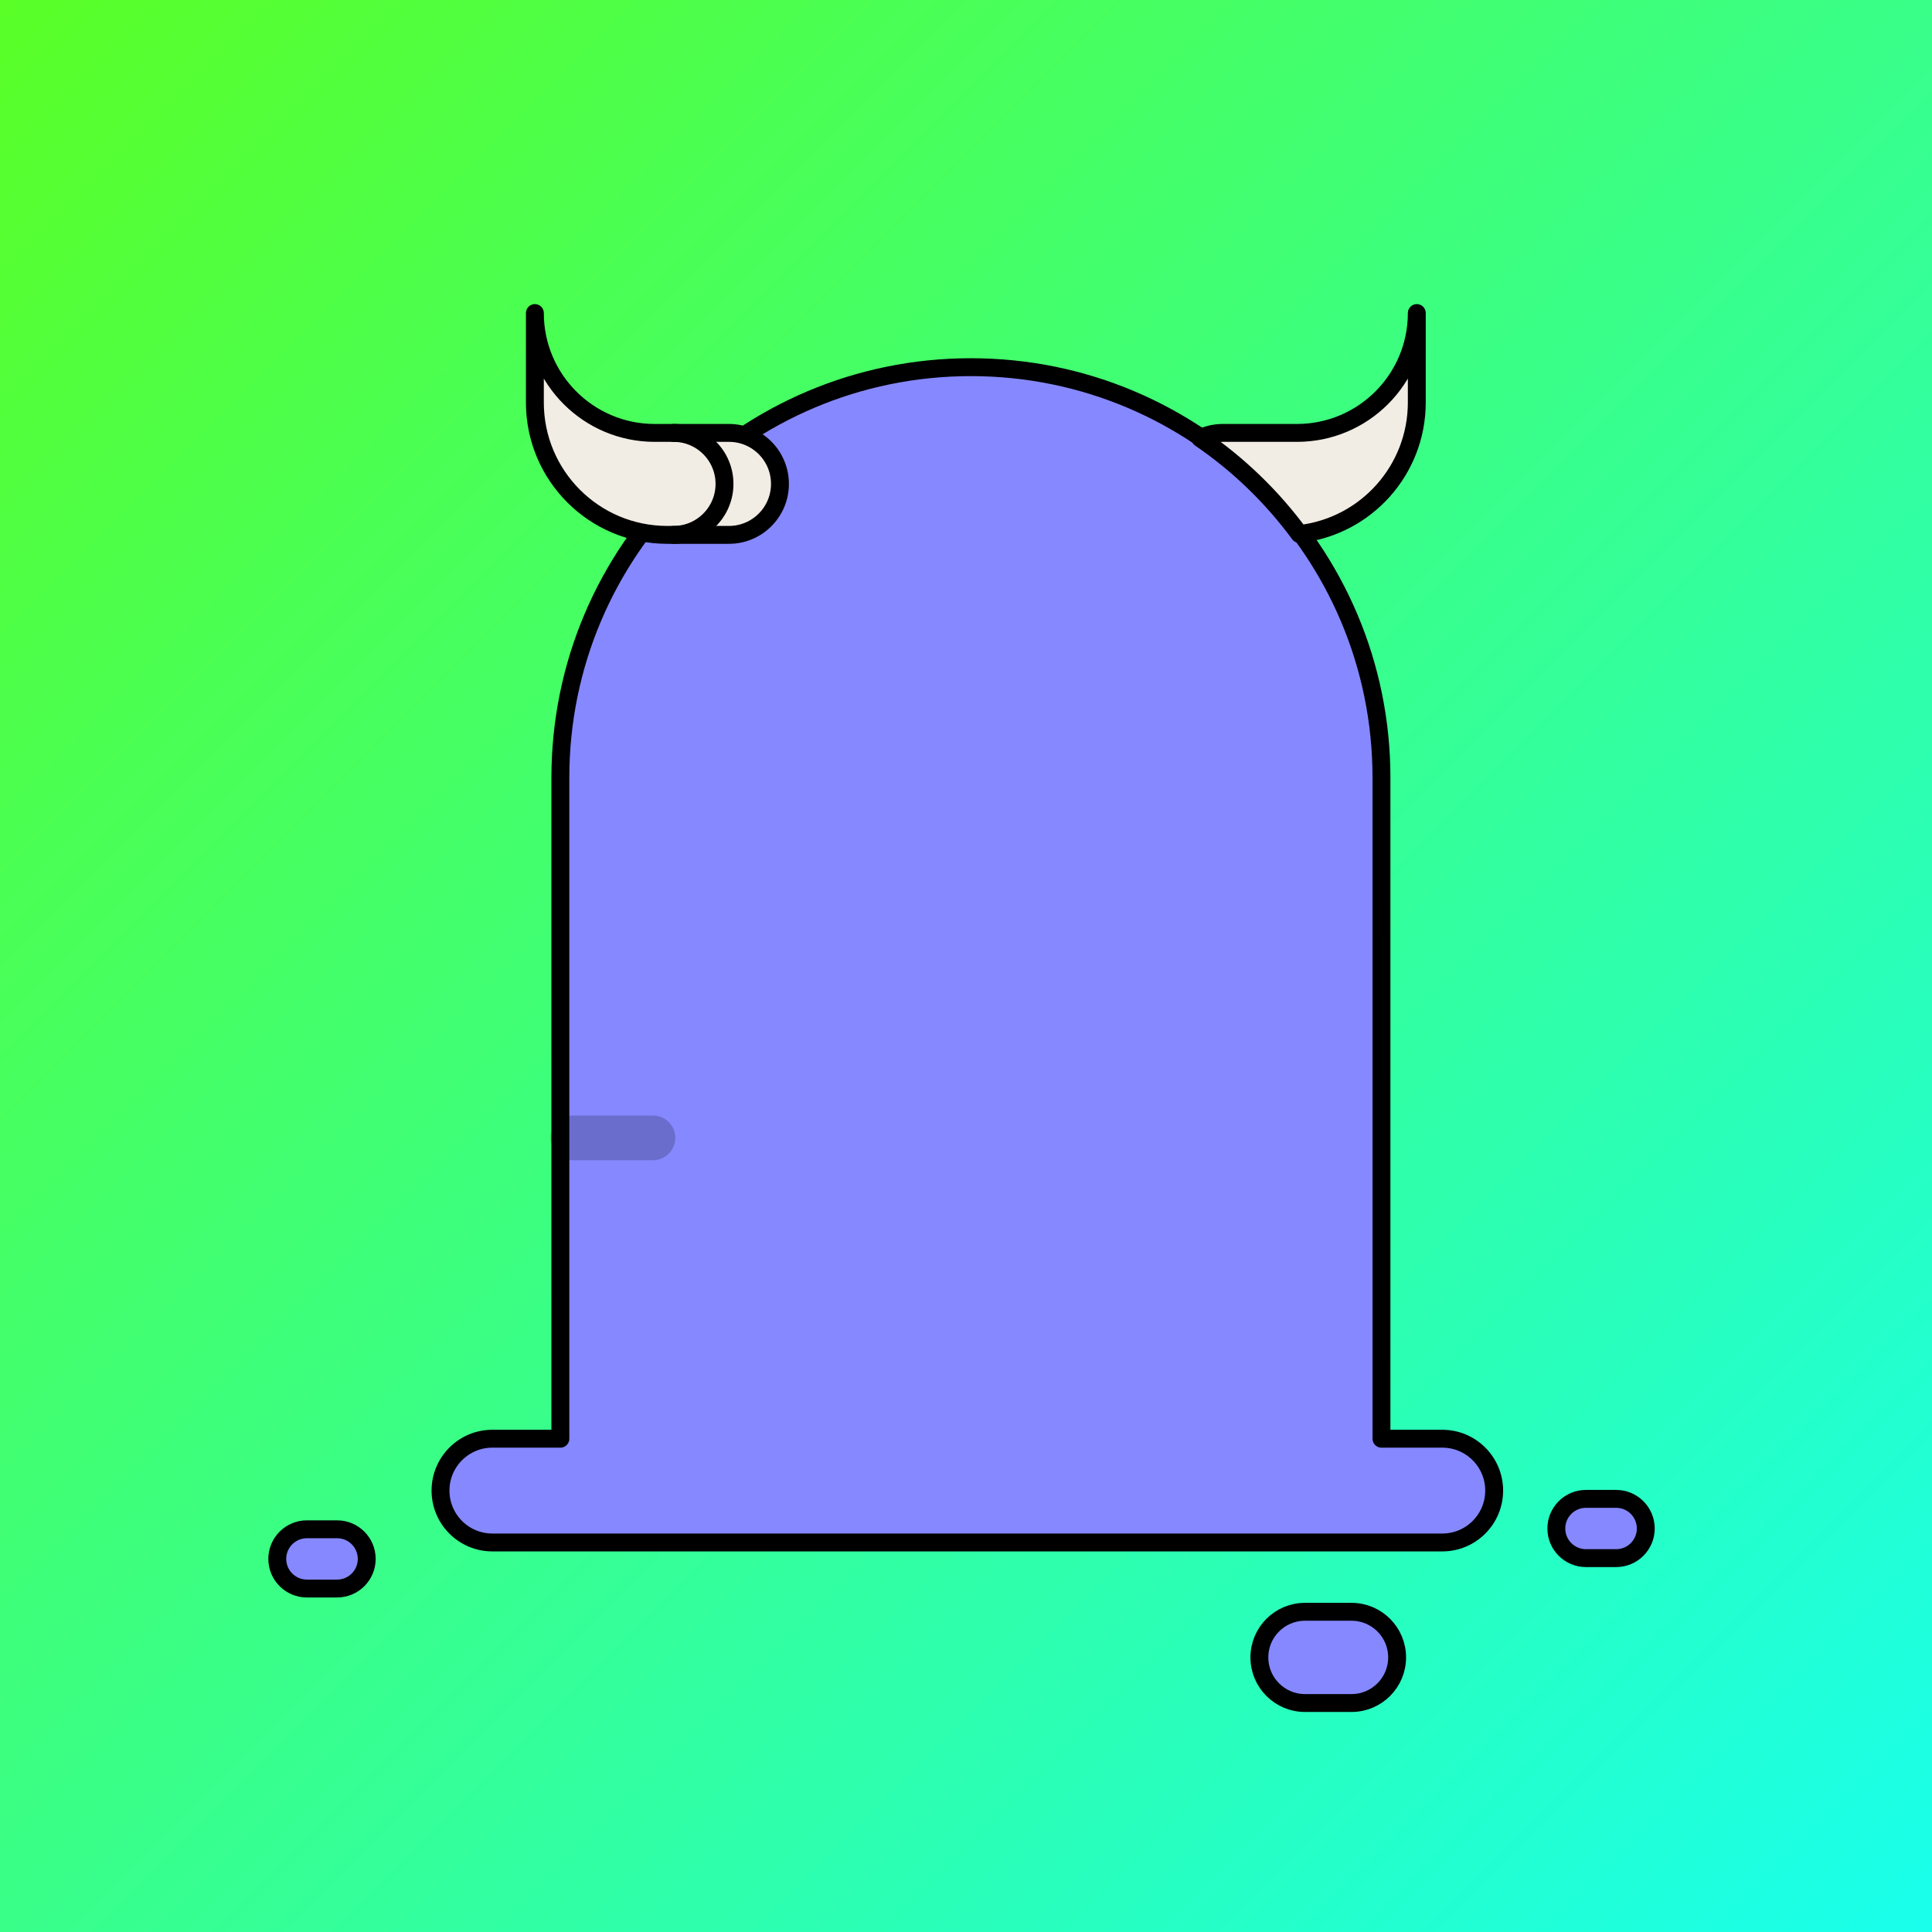
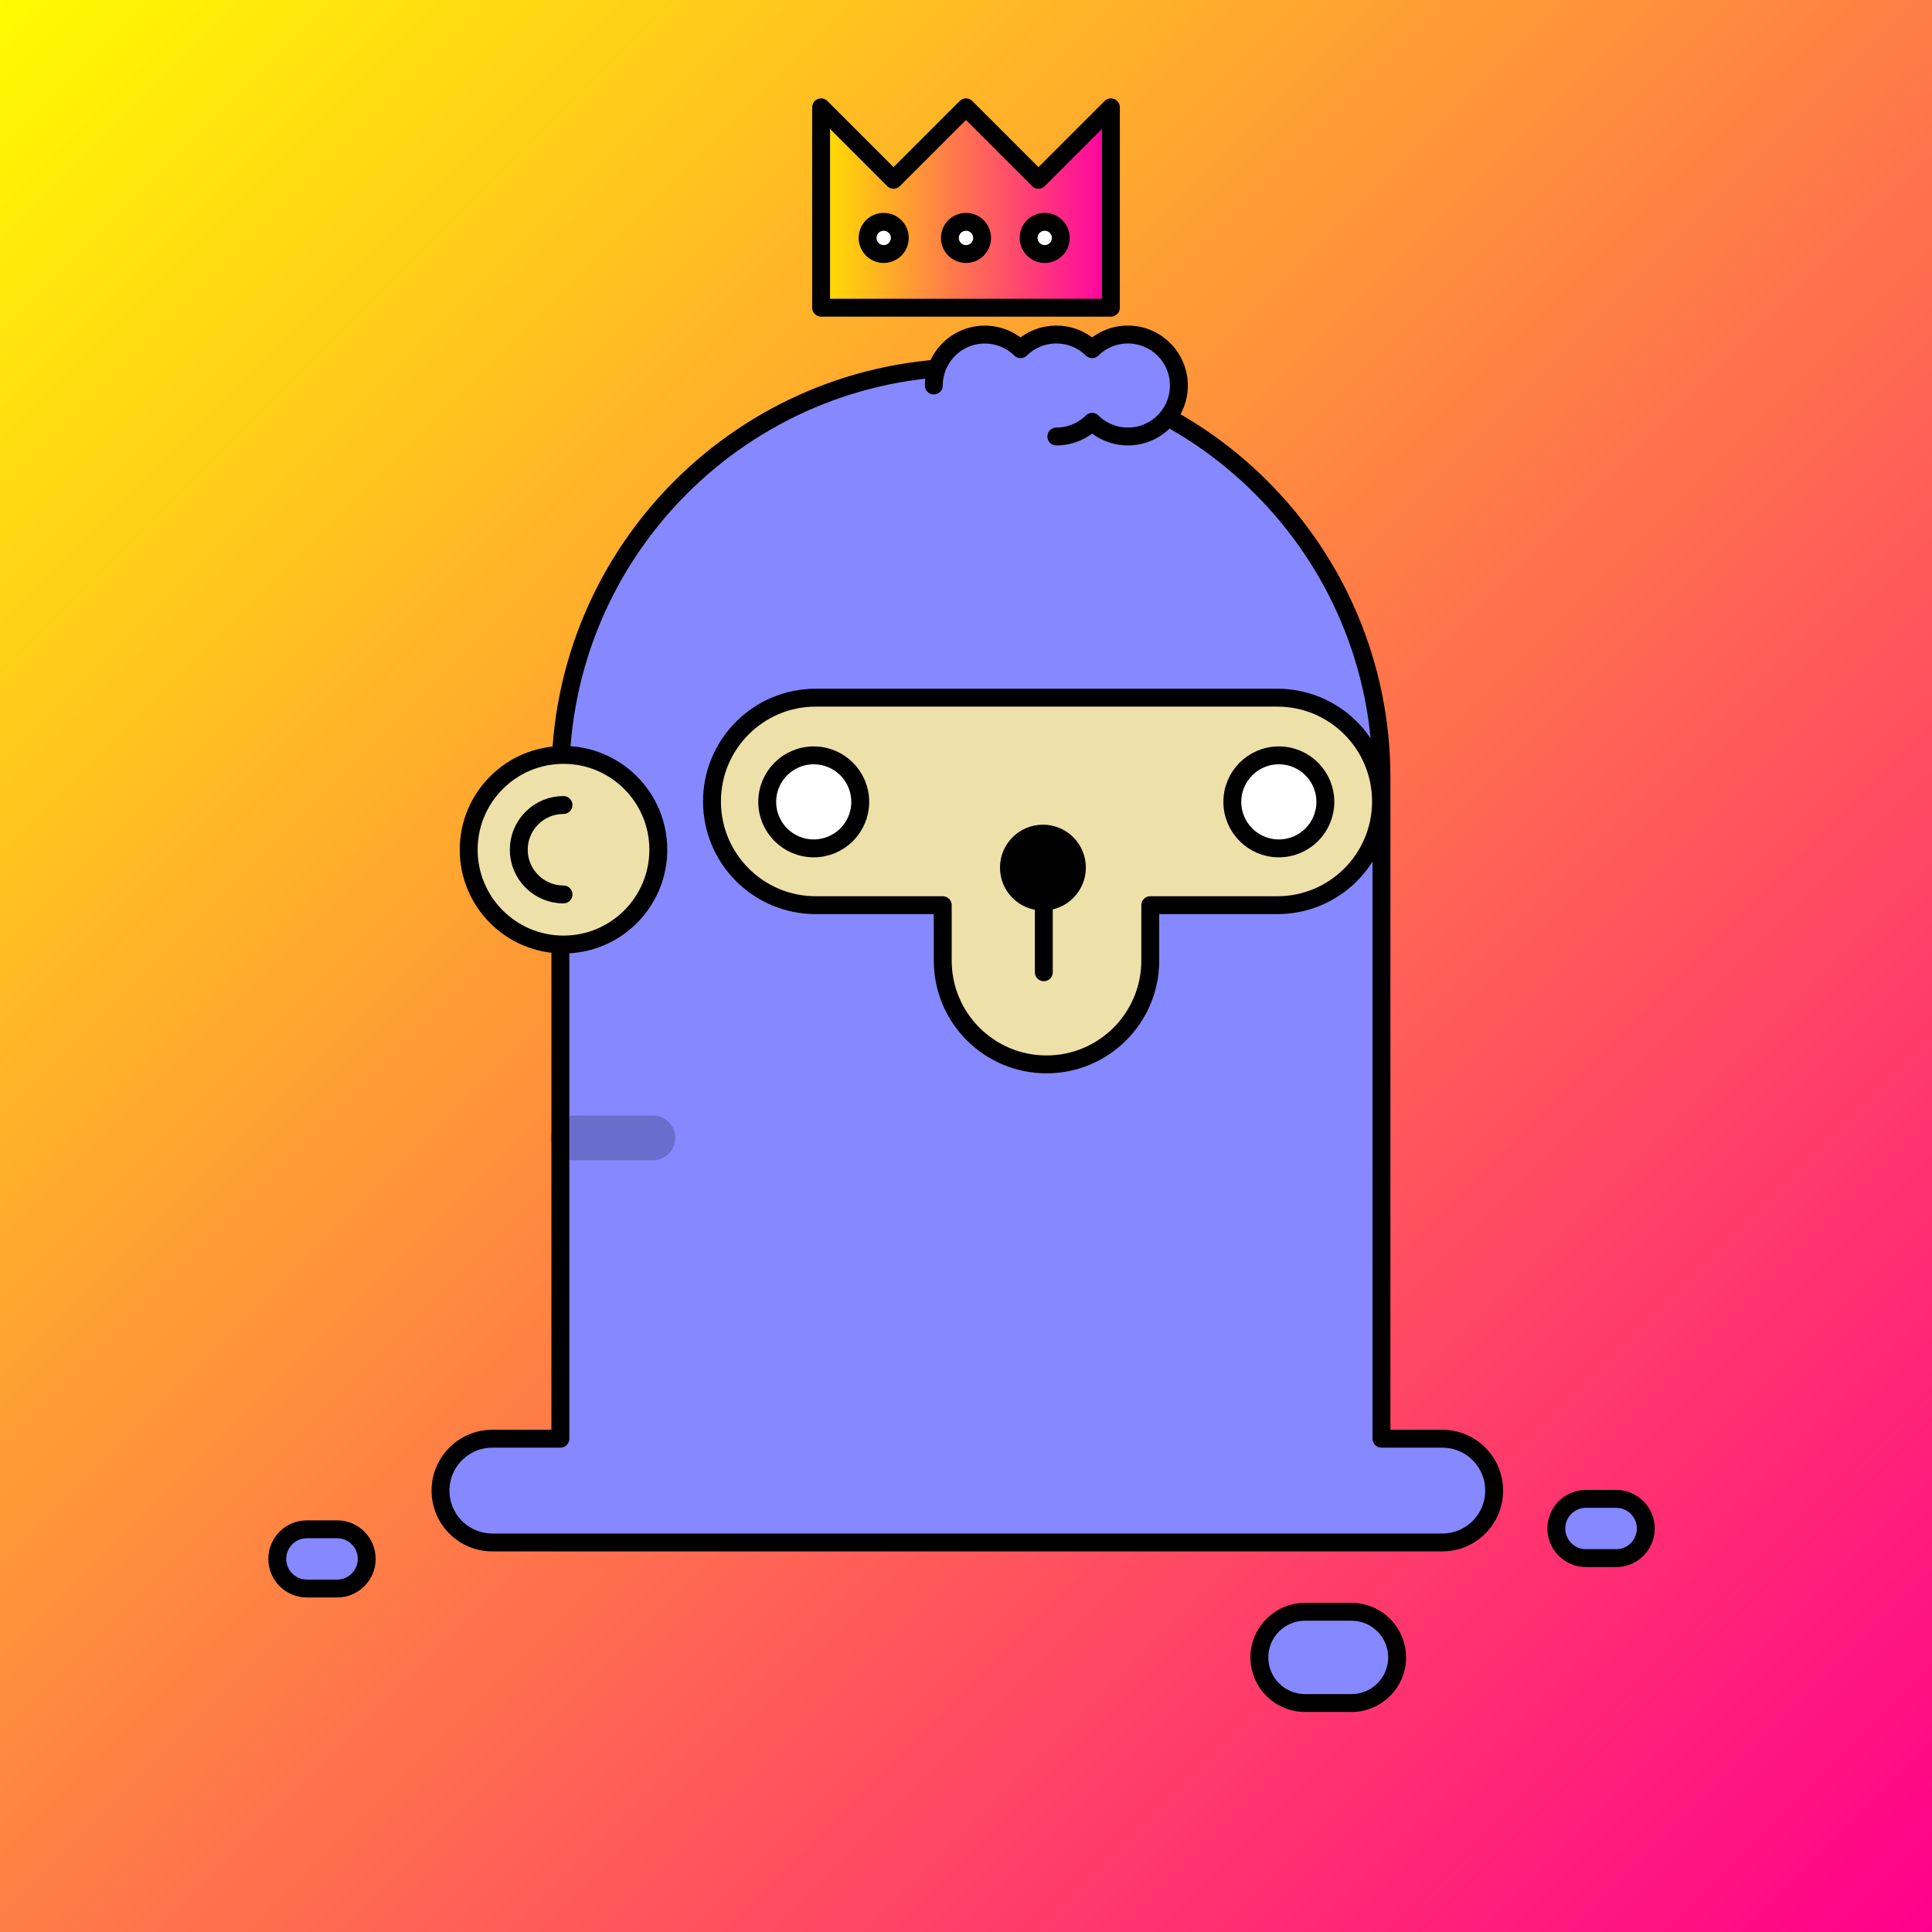
<svg xmlns="http://www.w3.org/2000/svg" id="Layer_1" data-name="Layer 1" viewBox="0 0 1080 1080">
  <defs>
    <linearGradient id="linear-gradient" x2="1080" y2="1080" gradientUnits="userSpaceOnUse">
-       <stop offset="0" stop-color="#59ff26" />
-       <stop offset="1" stop-color="#19ffec" />
+       <stop offset="0" stop-color="#fffb00" />
+       <stop offset="1" stop-color="#ff008c" />
    </linearGradient>
  </defs>
  <rect width="1080" height="1080" fill="url(#linear-gradient)" />
  <g stroke="#000" stroke-linecap="round" stroke-linejoin="round" stroke-width="10">
    <g fill="#8688ff">
      <path d="M806.25,804.25h-34V434.75c0-126.75-102.75-229.5-229.5-229.5h0c-126.75,0-229.5,102.75-229.5,229.5v369.5h-38a29,29,0,0,0-29,29h0a29,29,0,0,0,29,29h531a29,29,0,0,0,29-29h0A29,29,0,0,0,806.25,804.25Z" />
      <rect x="704" y="901" width="77" height="51" rx="25.5" />
      <rect x="155" y="854.88" width="50" height="33.12" rx="16.56" />
      <rect x="870" y="837.88" width="50" height="33.12" rx="16.56" />
      <line x1="320.25" y1="636.08" x2="365" y2="636.08" opacity="0.2" stroke-width="25" stroke-linecap="round" />
    </g>
-     <g fill="#f1ece4">
-       <path d="M407.5,242H366a67,67,0,0,1-67-67v50a74,74,0,0,0,74,74H407.5a28.5,28.5,0,0,0,0-57Z" />
-       <path d="M376.5,242h0A28.5,28.5,0,0,1,405,270.5h0A28.5,28.5,0,0,1,376.5,299h0" fill="none" />
-       <path d="M725,242H683.5a28.36,28.36,0,0,0-12.61,2.94,230.29,230.29,0,0,1,55.5,53.58A74,74,0,0,0,792,225V175A67,67,0,0,1,725,242Z" />
+     <g transform="translate(0 -10)">
+       <defs>
+         <linearGradient id="linear-gradient-crown" x1="459" y1="126" x2="621" y2="126" gradientUnits="userSpaceOnUse">
+           <stop offset="0" stop-color="#ffe000" />
+           <stop offset="1" stop-color="#ff00a4" />
+         </linearGradient>
+       </defs>
+       <polygon points="621 182 621 70 580.5 110.5 540 70 499.5 110.5 459 70 459 182 621 182" fill="url(#linear-gradient-crown)" />
+       <circle cx="494" cy="143" r="9" fill="#fff" />
+       <circle cx="584" cy="143" r="9" fill="#fff" />
+       <circle cx="540" cy="143" r="9" fill="#fff" />
    </g>
        --&gt;

        

        
- 
-         
- 
-         
- 
-         
- 





        



        

        

        

        

        

        

        

        

        

        

        

        

        

+         
+ 
+ 
+ 






        


        

        

- 
- 
- 
- 
- 
- 
- 
- 
- 
+         
+         <g fill="#8688ff">
+       <path d="M714,390H456a58,58,0,0,0-58,58h0a58,58,0,0,0,58,58h71v31a58,58,0,0,0,58,58h0a58,58,0,0,0,58-58V506h71a58,58,0,0,0,58-58h0A58,58,0,0,0,714,390Z" fill="#ede0a9" />
+       <path d="M590.5,244a28.42,28.42,0,0,0,20-8.2,28.5,28.5,0,1,0,0-40.6,28.49,28.49,0,0,0-40,0A28.51,28.51,0,0,0,523,208.09a28.73,28.73,0,0,0-1,7.41" />
+       <circle cx="454.88" cy="448.25" r="26" fill="#fff" />
+       <circle cx="714.88" cy="448.25" r="26" fill="#fff" />
+       <circle cx="315" cy="475" r="53" fill="#ede0a9" />
+       <path d="M315,500a25,25,0,0,1,0-50" fill="none" />
+       <circle cx="583" cy="485" r="19" fill="#000" />
+       <line x1="583.5" y1="487.5" x2="583.5" y2="543.5" />
    </g>
+   </g>
</svg>
